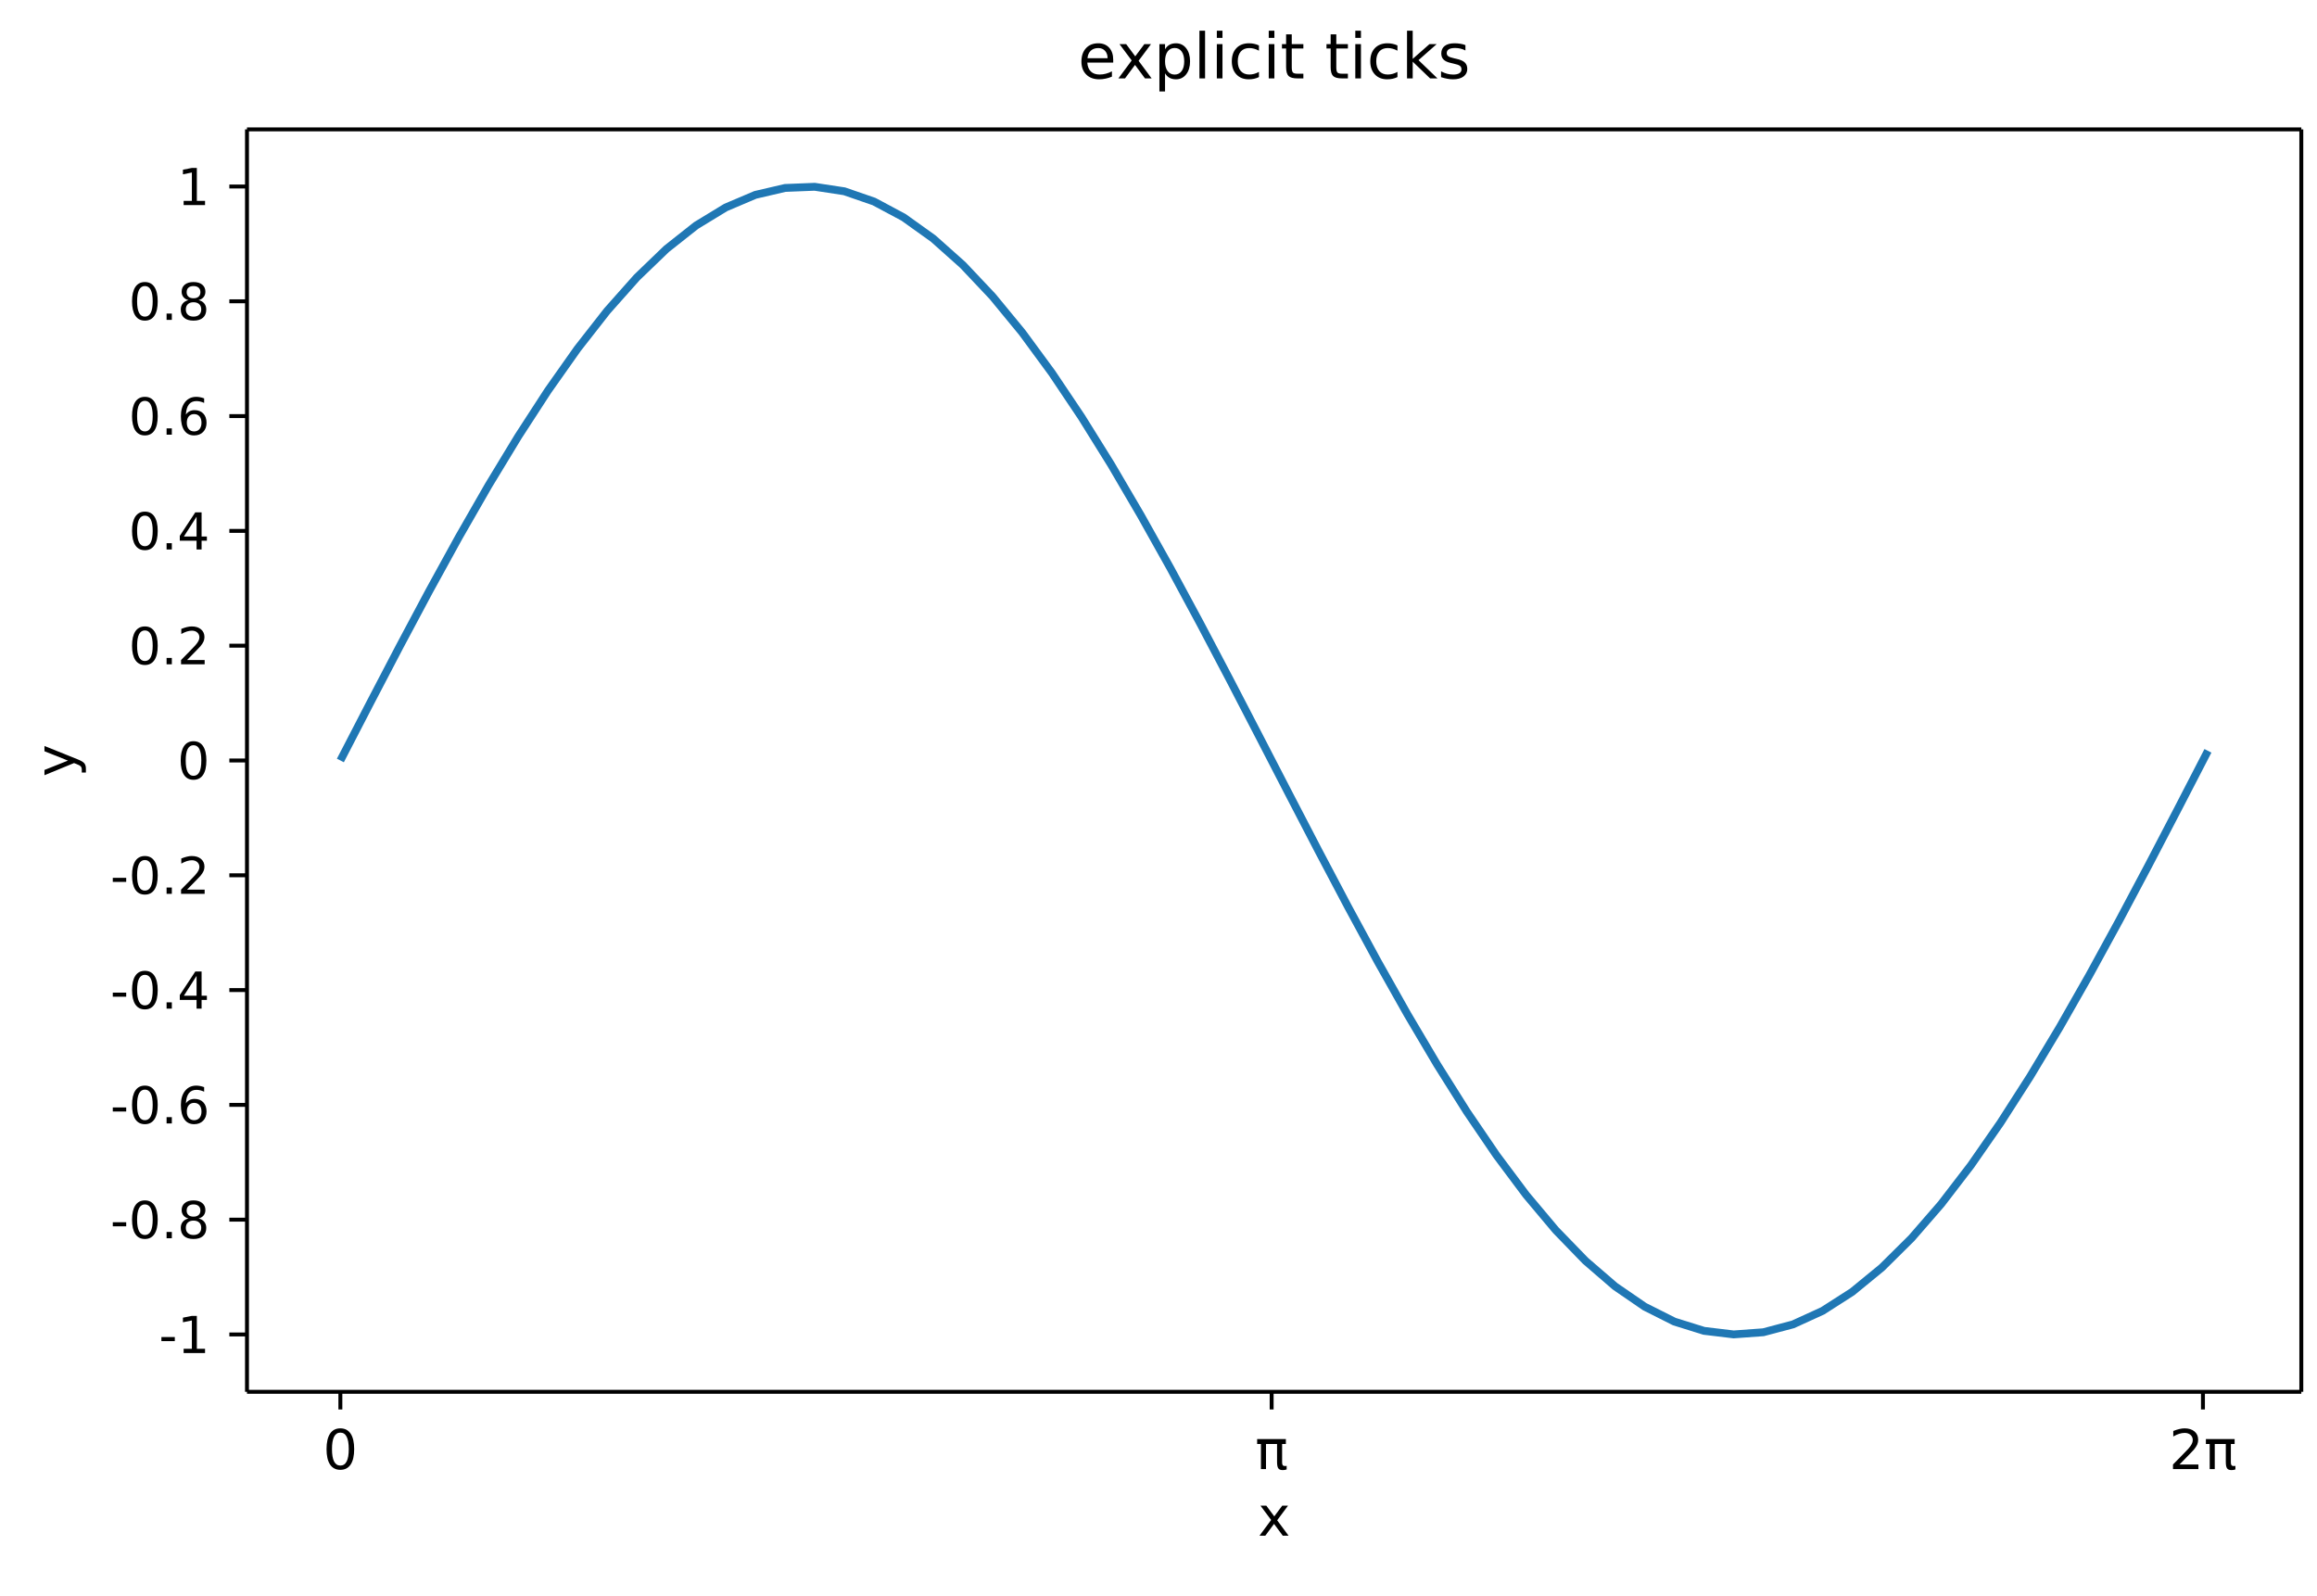
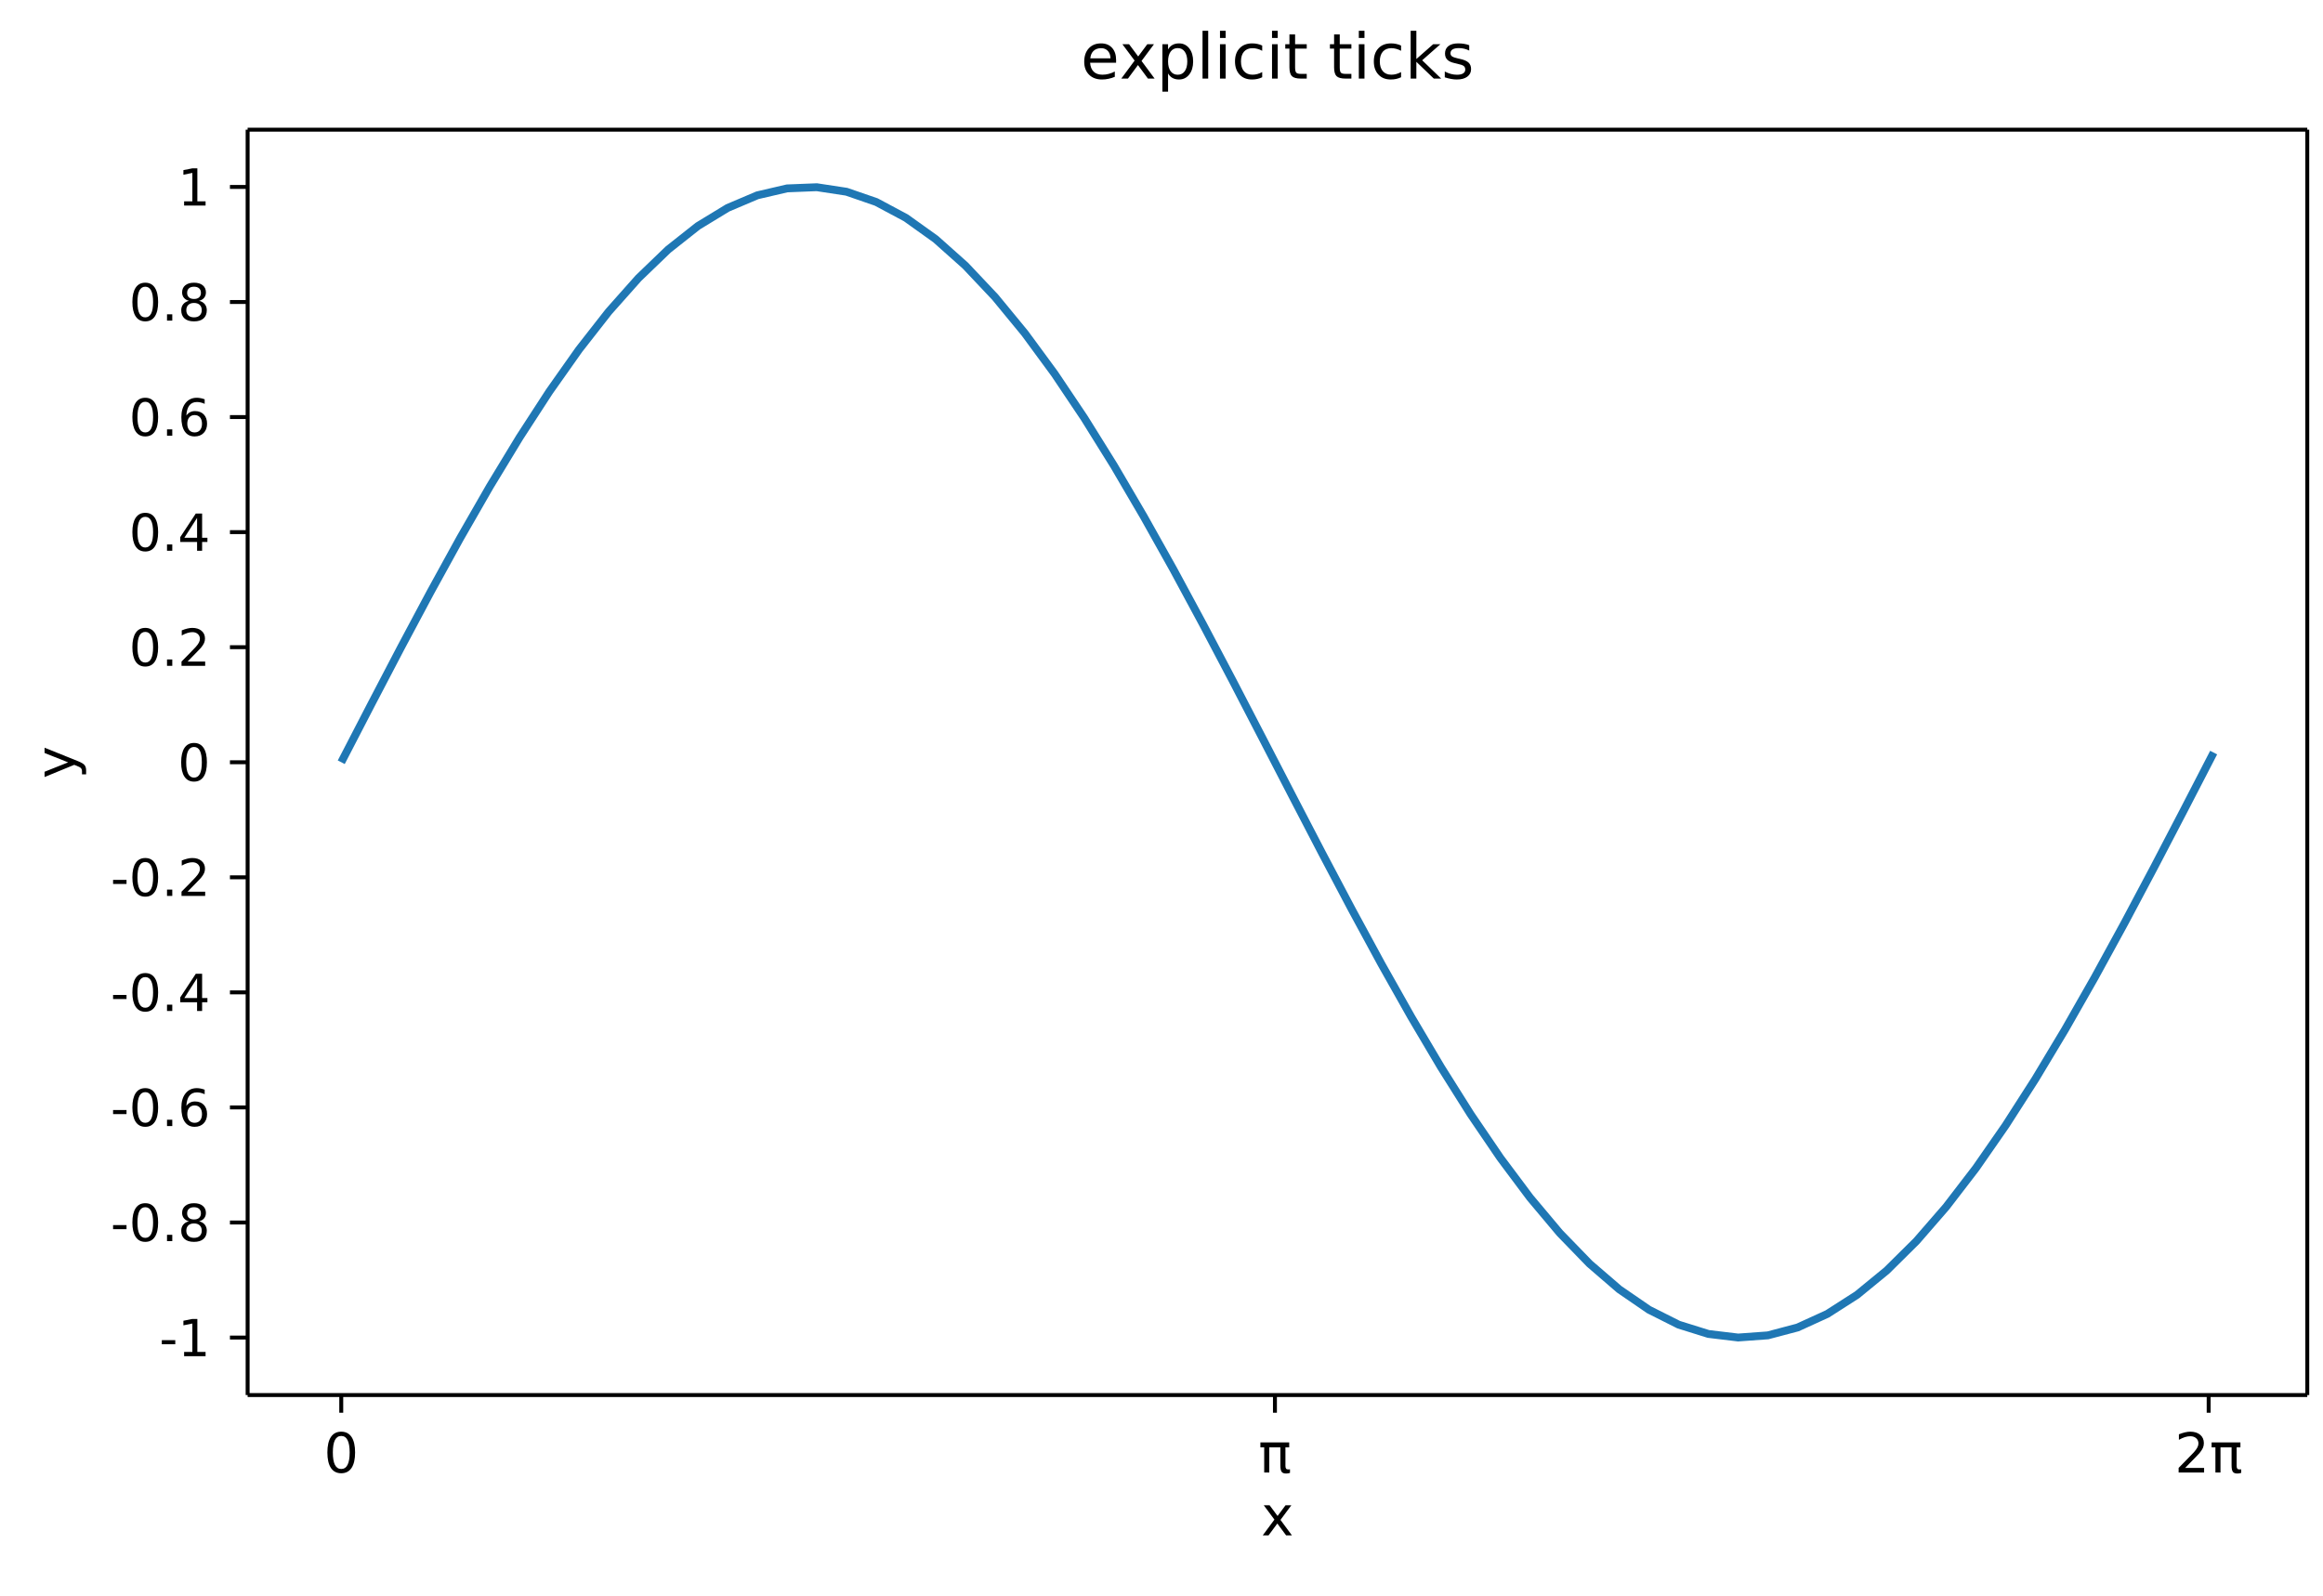
- <svg xmlns="http://www.w3.org/2000/svg" width="591" height="407" viewBox="0 0 591 407" font-family="DejaVu Sans, Bitstream Vera Sans, Verdana, Arial, sans-serif" font-size="11" style="background:#fff" data-plotlet-version="0.5.1" data-plotlet-schema="2" data-plotlet-kind="figure">
-   <g transform="translate(63,33)" data-plotlet-kind="panel" data-plotlet-title="explicit ticks" data-plotlet-xlabel="x" data-plotlet-ylabel="y" data-plotlet-xscale="linear" data-plotlet-yscale="linear" data-plotlet-xlim="-0.315,6.615" data-plotlet-ylim="-1.099898101,1.099548446" data-plotlet-panel-bbox="4,4,583,399" data-plotlet-data-area="59,29,524,322">
+ <svg xmlns="http://www.w3.org/2000/svg" width="591" height="406" viewBox="0 0 591 406" font-family="DejaVu Sans, Bitstream Vera Sans, Verdana, Arial, sans-serif" font-size="11" style="background:#fff" data-plotlet-version="0.5.1" data-plotlet-schema="2" data-plotlet-kind="figure">
+   <g transform="translate(63,33)" data-plotlet-kind="panel" data-plotlet-title="explicit ticks" data-plotlet-xlabel="x" data-plotlet-ylabel="y" data-plotlet-xscale="linear" data-plotlet-yscale="linear" data-plotlet-xlim="-0.315,6.615" data-plotlet-ylim="-1.099898101,1.099548446" data-plotlet-panel-bbox="4,4,583,398" data-plotlet-data-area="59,29,524,322">
    <svg x="0" y="0" width="524" height="322" overflow="hidden">
      <g class="plotlet-artist" data-plotlet-type="line" data-plotlet-index="0" data-plotlet-color="#1f77b4" data-plotlet-n="64" data-plotlet-x-min="0" data-plotlet-x-max="6.3" data-plotlet-y-min="-0.9999232576" data-plotlet-y-max="0.999573603">
        <path d="M23.82,160.97L31.38,146.36L38.94,131.89L46.50,117.71L54.06,103.96L61.62,90.79L69.19,78.31L76.75,66.66L84.31,55.95L91.87,46.29L99.43,37.78L106.99,30.50L114.55,24.52L122.12,19.91L129.68,16.70L137.24,14.94L144.80,14.64L152.36,15.79L159.92,18.40L167.48,22.44L175.04,27.85L182.61,34.60L190.17,42.61L197.73,51.80L205.29,62.09L212.85,73.36L220.41,85.50L227.97,98.41L235.54,111.93L243.10,125.95L250.66,140.31L258.22,154.89L265.78,169.52L273.34,184.07L280.90,198.39L288.46,212.33L296.03,225.76L303.59,238.54L311.15,250.55L318.71,261.66L326.27,271.77L333.83,280.77L341.39,288.57L348.96,295.10L356.52,300.29L364.08,304.09L371.64,306.45L379.20,307.36L386.76,306.81L394.32,304.81L401.88,301.36L409.45,296.51L417.01,290.31L424.57,282.82L432.13,274.11L439.69,264.27L447.25,253.39L454.81,241.60L462.38,228.99L469.94,215.71L477.50,201.88L485.06,187.64L492.62,173.14L500.18,158.51" fill="none" stroke="#1f77b4" stroke-width="2.00" />
      </g>
    </svg>
    <line x1="0.00" x2="524.00" y1="0.00" y2="0.00" stroke="#000000" stroke-width="1.00" />
    <line x1="0.00" x2="524.00" y1="322.00" y2="322.00" stroke="#000000" stroke-width="1.00" />
    <line x1="0.00" x2="0.00" y1="0.00" y2="322.00" stroke="#000000" stroke-width="1.00" />
    <line x1="524.00" x2="524.00" y1="0.00" y2="322.00" stroke="#000000" stroke-width="1.00" />
    <line x1="23.82" x2="23.82" y1="322.00" y2="326.50" stroke="#000000" stroke-width="1.00" />
    <path d="M23.81 332.41Q22.75 332.41 22.21 333.46Q21.68 334.51 21.68 336.61Q21.68 338.71 22.21 339.76Q22.75 340.81 23.81 340.81Q24.89 340.81 25.42 339.76Q25.96 338.71 25.96 336.61Q25.96 334.51 25.42 333.46Q24.89 332.41 23.81 332.41ZM23.81 331.32Q25.53 331.32 26.44 332.67Q27.34 334.03 27.34 336.61Q27.34 339.19 26.44 340.55Q25.53 341.90 23.81 341.90Q22.10 341.90 21.19 340.55Q20.29 339.19 20.29 336.61Q20.29 334.03 21.19 332.67Q22.10 331.32 23.81 331.32Z" fill="#000" />
    <line x1="261.36" x2="261.36" y1="322.00" y2="326.50" stroke="#000000" stroke-width="1.00" />
    <path d="M257.66 334.05H264.99V335.31H264.03V340.01Q264.03 340.50 264.19 340.72Q264.36 340.93 264.74 340.93Q264.84 340.93 264.99 340.92Q265.14 340.90 265.19 340.89V341.80Q264.95 341.89 264.70 341.93Q264.44 341.97 264.19 341.97Q263.37 341.97 263.06 341.52Q262.74 341.08 262.74 339.87V335.31H259.92V341.71H258.63V335.31H257.66Z" fill="#000" />
    <line x1="498.91" x2="498.91" y1="322.00" y2="326.50" stroke="#000000" stroke-width="1.00" />
    <path d="M492.93 340.54H497.75V341.71H491.27V340.54Q492.05 339.73 493.41 338.36Q494.77 336.99 495.12 336.59Q495.78 335.85 496.04 335.33Q496.31 334.82 496.31 334.32Q496.31 333.50 495.74 332.99Q495.16 332.48 494.25 332.48Q493.60 332.48 492.88 332.70Q492.16 332.93 491.34 333.39V331.99Q492.17 331.66 492.89 331.49Q493.62 331.32 494.22 331.32Q495.81 331.32 496.75 332.11Q497.69 332.90 497.69 334.23Q497.69 334.86 497.46 335.42Q497.22 335.98 496.60 336.75Q496.43 336.95 495.51 337.90Q494.60 338.84 492.93 340.54ZM499.66 334.05H506.99V335.31H506.03V340.01Q506.03 340.50 506.19 340.72Q506.36 340.93 506.74 340.93Q506.84 340.93 506.99 340.92Q507.14 340.90 507.19 340.89V341.80Q506.95 341.89 506.70 341.93Q506.44 341.97 506.19 341.97Q505.37 341.97 505.06 341.52Q504.74 341.08 504.74 339.87V335.31H501.92V341.71H500.63V335.31H499.66Z" fill="#000" />
    <line x1="0.00" x2="-4.50" y1="307.37" y2="307.37" stroke="#000000" stroke-width="1.00" />
    <path d="M-21.83 308.03H-18.41V309.07H-21.83ZM-16.16 311.03H-14.06V303.80L-16.34 304.26V303.09L-14.08 302.64H-12.79V311.03H-10.70V312.11H-16.16Z" fill="#000" />
    <line x1="0.00" x2="-4.50" y1="278.09" y2="278.09" stroke="#000000" stroke-width="1.00" />
    <path d="M-34.23 278.75H-30.81V279.79H-34.23ZM-26.04 274.20Q-27.03 274.20 -27.53 275.17Q-28.03 276.15 -28.03 278.10Q-28.03 280.05 -27.53 281.03Q-27.03 282.00 -26.04 282.00Q-25.05 282.00 -24.55 281.03Q-24.05 280.05 -24.05 278.10Q-24.05 276.15 -24.55 275.17Q-25.05 274.20 -26.04 274.20ZM-26.04 273.18Q-24.45 273.18 -23.61 274.44Q-22.77 275.70 -22.77 278.10Q-22.77 280.50 -23.61 281.76Q-24.45 283.02 -26.04 283.02Q-27.64 283.02 -28.48 281.76Q-29.32 280.50 -29.32 278.10Q-29.32 275.70 -28.48 274.44Q-27.64 273.18 -26.04 273.18ZM-20.51 281.22H-19.17V282.83H-20.51ZM-13.64 278.33Q-14.55 278.33 -15.08 278.82Q-15.60 279.31 -15.60 280.17Q-15.60 281.02 -15.08 281.51Q-14.55 282.00 -13.64 282.00Q-12.72 282.00 -12.20 281.51Q-11.67 281.02 -11.67 280.17Q-11.67 279.31 -12.19 278.82Q-12.72 278.33 -13.64 278.33ZM-14.92 277.79Q-15.75 277.58 -16.21 277.02Q-16.67 276.45 -16.67 275.64Q-16.67 274.51 -15.86 273.85Q-15.05 273.18 -13.64 273.18Q-12.22 273.18 -11.42 273.85Q-10.61 274.51 -10.61 275.64Q-10.61 276.45 -11.07 277.02Q-11.53 277.58 -12.35 277.79Q-11.42 278.00 -10.91 278.63Q-10.39 279.26 -10.39 280.17Q-10.39 281.54 -11.23 282.28Q-12.07 283.02 -13.64 283.02Q-15.21 283.02 -16.05 282.28Q-16.89 281.54 -16.89 280.17Q-16.89 279.26 -16.37 278.63Q-15.85 278.00 -14.92 277.79ZM-15.39 275.76Q-15.39 276.50 -14.93 276.91Q-14.47 277.32 -13.64 277.32Q-12.81 277.32 -12.35 276.91Q-11.88 276.50 -11.88 275.76Q-11.88 275.03 -12.35 274.61Q-12.81 274.20 -13.64 274.20Q-14.47 274.20 -14.93 274.61Q-15.39 275.03 -15.39 275.76Z" fill="#000" />
    <line x1="0.00" x2="-4.50" y1="248.81" y2="248.81" stroke="#000000" stroke-width="1.00" />
    <path d="M-34.23 249.47H-30.81V250.51H-34.23ZM-26.04 244.92Q-27.03 244.92 -27.53 245.89Q-28.03 246.87 -28.03 248.82Q-28.03 250.77 -27.53 251.75Q-27.03 252.72 -26.04 252.72Q-25.05 252.72 -24.55 251.75Q-24.05 250.77 -24.05 248.82Q-24.05 246.87 -24.55 245.89Q-25.05 244.92 -26.04 244.92ZM-26.04 243.90Q-24.45 243.90 -23.61 245.16Q-22.77 246.42 -22.77 248.82Q-22.77 251.22 -23.61 252.48Q-24.45 253.74 -26.04 253.74Q-27.64 253.74 -28.48 252.48Q-29.32 251.22 -29.32 248.82Q-29.32 246.42 -28.48 245.16Q-27.64 243.90 -26.04 243.90ZM-20.51 251.94H-19.17V253.55H-20.51ZM-13.48 248.30Q-14.34 248.30 -14.85 248.89Q-15.35 249.48 -15.35 250.51Q-15.35 251.53 -14.85 252.13Q-14.34 252.72 -13.48 252.72Q-12.62 252.72 -12.11 252.13Q-11.61 251.53 -11.61 250.51Q-11.61 249.48 -12.11 248.89Q-12.62 248.30 -13.48 248.30ZM-10.93 244.29V245.45Q-11.42 245.23 -11.91 245.10Q-12.40 244.98 -12.88 244.98Q-14.15 244.98 -14.82 245.84Q-15.49 246.70 -15.59 248.43Q-15.21 247.88 -14.65 247.58Q-14.08 247.29 -13.40 247.29Q-11.98 247.29 -11.15 248.15Q-10.32 249.02 -10.32 250.51Q-10.32 251.97 -11.18 252.85Q-12.05 253.74 -13.48 253.74Q-15.12 253.74 -15.99 252.48Q-16.86 251.22 -16.86 248.82Q-16.86 246.58 -15.80 245.24Q-14.73 243.90 -12.93 243.90Q-12.45 243.90 -11.96 244.00Q-11.47 244.10 -10.93 244.29Z" fill="#000" />
    <line x1="0.00" x2="-4.50" y1="219.53" y2="219.53" stroke="#000000" stroke-width="1.00" />
    <path d="M-34.23 220.19H-30.81V221.23H-34.23ZM-26.04 215.64Q-27.03 215.64 -27.53 216.61Q-28.03 217.59 -28.03 219.54Q-28.03 221.49 -27.53 222.47Q-27.03 223.44 -26.04 223.44Q-25.05 223.44 -24.55 222.47Q-24.05 221.49 -24.05 219.54Q-24.05 217.59 -24.55 216.61Q-25.05 215.64 -26.04 215.64ZM-26.04 214.62Q-24.45 214.62 -23.61 215.88Q-22.77 217.14 -22.77 219.54Q-22.77 221.94 -23.61 223.20Q-24.45 224.46 -26.04 224.46Q-27.64 224.46 -28.48 223.20Q-29.32 221.94 -29.32 219.54Q-29.32 217.14 -28.48 215.88Q-27.64 214.62 -26.04 214.62ZM-20.51 222.66H-19.17V224.27H-20.51ZM-12.86 215.91 -16.10 220.97H-12.86ZM-13.19 214.80H-11.58V220.97H-10.23V222.04H-11.58V224.27H-12.86V222.04H-17.14V220.80Z" fill="#000" />
    <line x1="0.00" x2="-4.50" y1="190.25" y2="190.25" stroke="#000000" stroke-width="1.00" />
    <path d="M-34.23 190.91H-30.81V191.95H-34.23ZM-26.04 186.36Q-27.03 186.36 -27.53 187.33Q-28.03 188.31 -28.03 190.26Q-28.03 192.21 -27.53 193.19Q-27.03 194.16 -26.04 194.16Q-25.05 194.16 -24.55 193.19Q-24.05 192.21 -24.05 190.26Q-24.05 188.31 -24.55 187.33Q-25.05 186.36 -26.04 186.36ZM-26.04 185.34Q-24.45 185.34 -23.61 186.60Q-22.77 187.86 -22.77 190.26Q-22.77 192.66 -23.61 193.92Q-24.45 195.18 -26.04 195.18Q-27.64 195.18 -28.48 193.92Q-29.32 192.66 -29.32 190.26Q-29.32 187.86 -28.48 186.60Q-27.64 185.34 -26.04 185.34ZM-20.51 193.38H-19.17V194.99H-20.51ZM-15.28 193.91H-10.80V194.99H-16.82V193.91Q-16.09 193.16 -14.83 191.89Q-13.57 190.61 -13.25 190.24Q-12.63 189.55 -12.39 189.07Q-12.14 188.59 -12.14 188.13Q-12.14 187.38 -12.67 186.90Q-13.20 186.42 -14.05 186.42Q-14.65 186.42 -15.32 186.63Q-15.99 186.84 -16.76 187.27V185.97Q-15.98 185.66 -15.31 185.50Q-14.64 185.34 -14.08 185.34Q-12.60 185.34 -11.73 186.08Q-10.85 186.82 -10.85 188.05Q-10.85 188.63 -11.07 189.16Q-11.29 189.68 -11.87 190.39Q-12.03 190.58 -12.88 191.45Q-13.73 192.33 -15.28 193.91Z" fill="#000" />
    <line x1="0.00" x2="-4.50" y1="160.97" y2="160.97" stroke="#000000" stroke-width="1.00" />
    <path d="M-13.64 157.08Q-14.63 157.08 -15.13 158.05Q-15.63 159.03 -15.63 160.98Q-15.63 162.93 -15.13 163.91Q-14.63 164.88 -13.64 164.88Q-12.64 164.88 -12.14 163.91Q-11.65 162.93 -11.65 160.98Q-11.65 159.03 -12.14 158.05Q-12.64 157.08 -13.64 157.08ZM-13.64 156.06Q-12.05 156.06 -11.20 157.32Q-10.36 158.58 -10.36 160.98Q-10.36 163.38 -11.20 164.64Q-12.05 165.90 -13.64 165.90Q-15.23 165.90 -16.07 164.64Q-16.91 163.38 -16.91 160.98Q-16.91 158.58 -16.07 157.32Q-15.23 156.06 -13.64 156.06Z" fill="#000" />
    <line x1="0.00" x2="-4.50" y1="131.69" y2="131.69" stroke="#000000" stroke-width="1.00" />
    <path d="M-26.04 127.80Q-27.03 127.80 -27.53 128.77Q-28.03 129.75 -28.03 131.70Q-28.03 133.65 -27.53 134.63Q-27.03 135.60 -26.04 135.60Q-25.05 135.60 -24.55 134.63Q-24.05 133.65 -24.05 131.70Q-24.05 129.75 -24.55 128.77Q-25.05 127.80 -26.04 127.80ZM-26.04 126.78Q-24.45 126.78 -23.61 128.04Q-22.77 129.30 -22.77 131.70Q-22.77 134.10 -23.61 135.36Q-24.45 136.62 -26.04 136.62Q-27.64 136.62 -28.48 135.36Q-29.32 134.10 -29.32 131.70Q-29.32 129.30 -28.48 128.04Q-27.64 126.78 -26.04 126.78ZM-20.51 134.82H-19.17V136.43H-20.51ZM-15.28 135.35H-10.80V136.43H-16.82V135.35Q-16.09 134.60 -14.83 133.33Q-13.57 132.05 -13.25 131.68Q-12.63 130.99 -12.39 130.51Q-12.14 130.03 -12.14 129.57Q-12.14 128.82 -12.67 128.34Q-13.20 127.86 -14.05 127.86Q-14.65 127.86 -15.32 128.07Q-15.99 128.28 -16.76 128.71V127.41Q-15.98 127.10 -15.31 126.94Q-14.64 126.78 -14.08 126.78Q-12.60 126.78 -11.73 127.52Q-10.85 128.26 -10.85 129.49Q-10.85 130.07 -11.07 130.60Q-11.29 131.12 -11.87 131.83Q-12.03 132.01 -12.88 132.89Q-13.73 133.77 -15.28 135.35Z" fill="#000" />
    <line x1="0.00" x2="-4.50" y1="102.41" y2="102.41" stroke="#000000" stroke-width="1.00" />
    <path d="M-26.04 98.52Q-27.03 98.52 -27.53 99.49Q-28.03 100.47 -28.03 102.42Q-28.03 104.37 -27.53 105.35Q-27.03 106.32 -26.04 106.32Q-25.05 106.32 -24.55 105.35Q-24.05 104.37 -24.05 102.42Q-24.05 100.47 -24.55 99.49Q-25.05 98.52 -26.04 98.52ZM-26.04 97.50Q-24.45 97.50 -23.61 98.76Q-22.77 100.02 -22.77 102.42Q-22.77 104.82 -23.61 106.08Q-24.45 107.34 -26.04 107.34Q-27.64 107.34 -28.48 106.08Q-29.32 104.82 -29.32 102.42Q-29.32 100.02 -28.48 98.76Q-27.64 97.50 -26.04 97.50ZM-20.51 105.54H-19.17V107.15H-20.51ZM-12.86 98.79 -16.10 103.85H-12.86ZM-13.19 97.68H-11.58V103.85H-10.23V104.92H-11.58V107.15H-12.86V104.92H-17.14V103.68Z" fill="#000" />
    <line x1="0.00" x2="-4.50" y1="73.13" y2="73.13" stroke="#000000" stroke-width="1.00" />
    <path d="M-26.04 69.24Q-27.03 69.24 -27.53 70.21Q-28.03 71.19 -28.03 73.14Q-28.03 75.09 -27.53 76.07Q-27.03 77.04 -26.04 77.04Q-25.05 77.04 -24.55 76.07Q-24.05 75.09 -24.05 73.14Q-24.05 71.19 -24.55 70.21Q-25.05 69.24 -26.04 69.24ZM-26.04 68.22Q-24.45 68.22 -23.61 69.48Q-22.77 70.74 -22.77 73.14Q-22.77 75.54 -23.61 76.80Q-24.45 78.06 -26.04 78.06Q-27.64 78.06 -28.48 76.80Q-29.32 75.54 -29.32 73.14Q-29.32 70.74 -28.48 69.48Q-27.64 68.22 -26.04 68.22ZM-20.51 76.26H-19.17V77.87H-20.51ZM-13.48 72.62Q-14.34 72.62 -14.85 73.21Q-15.35 73.80 -15.35 74.83Q-15.35 75.85 -14.85 76.45Q-14.34 77.04 -13.48 77.04Q-12.62 77.04 -12.11 76.45Q-11.61 75.85 -11.61 74.83Q-11.61 73.80 -12.11 73.21Q-12.62 72.62 -13.48 72.62ZM-10.93 68.61V69.77Q-11.42 69.54 -11.91 69.42Q-12.40 69.30 -12.88 69.30Q-14.15 69.30 -14.82 70.16Q-15.49 71.02 -15.59 72.75Q-15.21 72.20 -14.65 71.90Q-14.08 71.61 -13.40 71.61Q-11.98 71.61 -11.15 72.47Q-10.32 73.34 -10.32 74.83Q-10.32 76.29 -11.18 77.17Q-12.05 78.06 -13.48 78.06Q-15.12 78.06 -15.99 76.80Q-16.86 75.54 -16.86 73.14Q-16.86 70.90 -15.80 69.56Q-14.73 68.22 -12.93 68.22Q-12.45 68.22 -11.96 68.32Q-11.47 68.41 -10.93 68.61Z" fill="#000" />
    <line x1="0.00" x2="-4.50" y1="43.85" y2="43.85" stroke="#000000" stroke-width="1.00" />
    <path d="M-26.04 39.96Q-27.03 39.96 -27.53 40.93Q-28.03 41.91 -28.03 43.86Q-28.03 45.81 -27.53 46.79Q-27.03 47.76 -26.04 47.76Q-25.05 47.76 -24.55 46.79Q-24.05 45.81 -24.05 43.86Q-24.05 41.91 -24.55 40.93Q-25.05 39.96 -26.04 39.96ZM-26.04 38.94Q-24.45 38.94 -23.61 40.20Q-22.77 41.46 -22.77 43.86Q-22.77 46.26 -23.61 47.52Q-24.45 48.78 -26.04 48.78Q-27.64 48.78 -28.48 47.52Q-29.32 46.26 -29.32 43.86Q-29.32 41.46 -28.48 40.20Q-27.64 38.94 -26.04 38.94ZM-20.51 46.98H-19.17V48.59H-20.51ZM-13.64 44.09Q-14.55 44.09 -15.08 44.58Q-15.60 45.07 -15.60 45.93Q-15.60 46.78 -15.08 47.27Q-14.55 47.76 -13.64 47.76Q-12.72 47.76 -12.20 47.27Q-11.67 46.78 -11.67 45.93Q-11.67 45.07 -12.19 44.58Q-12.72 44.09 -13.64 44.09ZM-14.92 43.55Q-15.75 43.34 -16.21 42.78Q-16.67 42.21 -16.67 41.40Q-16.67 40.26 -15.86 39.60Q-15.05 38.94 -13.64 38.94Q-12.22 38.94 -11.42 39.60Q-10.61 40.26 -10.61 41.40Q-10.61 42.21 -11.07 42.78Q-11.53 43.34 -12.35 43.55Q-11.42 43.76 -10.91 44.39Q-10.39 45.02 -10.39 45.93Q-10.39 47.30 -11.23 48.04Q-12.07 48.78 -13.64 48.78Q-15.21 48.78 -16.05 48.04Q-16.89 47.30 -16.89 45.93Q-16.89 45.02 -16.37 44.39Q-15.85 43.76 -14.92 43.55ZM-15.39 41.52Q-15.39 42.26 -14.93 42.67Q-14.47 43.08 -13.64 43.08Q-12.81 43.08 -12.35 42.67Q-11.88 42.26 -11.88 41.52Q-11.88 40.78 -12.35 40.37Q-12.81 39.96 -13.64 39.96Q-14.47 39.96 -14.93 40.37Q-15.39 40.78 -15.39 41.52Z" fill="#000" />
    <line x1="0.00" x2="-4.50" y1="14.57" y2="14.57" stroke="#000000" stroke-width="1.00" />
    <path d="M-16.16 18.23H-14.06V11.00L-16.34 11.46V10.29L-14.08 9.84H-12.79V18.23H-10.70V19.31H-16.16Z" fill="#000" />
-     <path d="M265.54 351.04 262.77 354.77 265.68 358.70H264.20L261.97 355.69L259.74 358.70H258.26L261.23 354.69L258.51 351.04H260.00L262.03 353.77L264.06 351.04Z" fill="#000" />
+     <path d="M265.54 350.04 262.77 353.77 265.68 357.70H264.20L261.97 354.69L259.74 357.70H258.26L261.23 353.69L258.51 350.04H260.00L262.03 352.77L264.06 350.04Z" fill="#000" />
    <g transform="rotate(-90.00 -44.00 161.00)">
      <path d="M-43.64 161.71Q-44.17 163.08 -44.68 163.50Q-45.18 163.91 -46.03 163.91H-47.04V162.86H-46.30Q-45.78 162.86 -45.49 162.61Q-45.20 162.37 -44.85 161.45L-44.63 160.88L-47.73 153.34H-46.39L-44.00 159.33L-41.61 153.34H-40.27Z" fill="#000" />
    </g>
    <path d="M220.95 -17.73V-17.03H214.34Q214.44 -15.55 215.24 -14.77Q216.04 -13.99 217.47 -13.99Q218.30 -13.99 219.07 -14.20Q219.85 -14.40 220.62 -14.80V-13.45Q219.84 -13.12 219.03 -12.95Q218.22 -12.77 217.38 -12.77Q215.29 -12.77 214.07 -13.99Q212.84 -15.21 212.84 -17.29Q212.84 -19.44 214.00 -20.70Q215.16 -21.96 217.13 -21.96Q218.90 -21.96 219.93 -20.82Q220.95 -19.69 220.95 -17.73ZM219.52 -18.16Q219.50 -19.34 218.86 -20.04Q218.21 -20.74 217.15 -20.74Q215.95 -20.74 215.22 -20.06Q214.50 -19.38 214.39 -18.15ZM230.59 -21.75 227.42 -17.49 230.75 -13.00H229.05L226.51 -16.44L223.96 -13.00H222.27L225.66 -17.58L222.55 -21.75H224.25L226.57 -18.63L228.89 -21.75ZM234.17 -14.31V-9.67H232.73V-21.75H234.17V-20.42Q234.62 -21.20 235.32 -21.58Q236.01 -21.96 236.97 -21.96Q238.56 -21.96 239.56 -20.70Q240.55 -19.43 240.55 -17.37Q240.55 -15.30 239.56 -14.04Q238.56 -12.77 236.97 -12.77Q236.01 -12.77 235.32 -13.15Q234.62 -13.53 234.17 -14.31ZM239.06 -17.37Q239.06 -18.95 238.41 -19.86Q237.76 -20.76 236.62 -20.76Q235.48 -20.76 234.82 -19.86Q234.17 -18.95 234.17 -17.37Q234.17 -15.78 234.82 -14.88Q235.48 -13.98 236.62 -13.98Q237.76 -13.98 238.41 -14.88Q239.06 -15.78 239.06 -17.37ZM242.94 -25.16H244.38V-13.00H242.94ZM247.38 -21.75H248.82V-13.00H247.38ZM247.38 -25.16H248.82V-23.34H247.38ZM258.12 -21.41V-20.07Q257.52 -20.41 256.90 -20.57Q256.29 -20.74 255.66 -20.74Q254.27 -20.74 253.49 -19.86Q252.72 -18.97 252.72 -17.37Q252.72 -15.77 253.49 -14.88Q254.27 -13.99 255.66 -13.99Q256.29 -13.99 256.90 -14.16Q257.52 -14.33 258.12 -14.66V-13.34Q257.52 -13.05 256.88 -12.91Q256.23 -12.77 255.51 -12.77Q253.53 -12.77 252.37 -14.02Q251.20 -15.26 251.20 -17.37Q251.20 -19.51 252.38 -20.73Q253.55 -21.96 255.60 -21.96Q256.27 -21.96 256.90 -21.82Q257.53 -21.69 258.12 -21.41ZM260.62 -21.75H262.06V-13.00H260.62ZM260.62 -25.16H262.06V-23.34H260.62ZM266.49 -24.23V-21.75H269.45V-20.63H266.49V-15.88Q266.49 -14.81 266.79 -14.51Q267.08 -14.20 267.98 -14.20H269.45V-13.00H267.98Q266.31 -13.00 265.68 -13.62Q265.05 -14.24 265.05 -15.88V-20.63H263.99V-21.75H265.05V-24.23ZM277.85 -24.23V-21.75H280.81V-20.63H277.85V-15.88Q277.85 -14.81 278.14 -14.51Q278.44 -14.20 279.34 -14.20H280.81V-13.00H279.34Q277.67 -13.00 277.04 -13.62Q276.41 -14.24 276.41 -15.88V-20.63H275.35V-21.75H276.41V-24.23ZM282.70 -21.75H284.14V-13.00H282.70ZM282.70 -25.16H284.14V-23.34H282.70ZM293.45 -21.41V-20.07Q292.84 -20.41 292.22 -20.57Q291.61 -20.74 290.98 -20.74Q289.59 -20.74 288.81 -19.86Q288.04 -18.97 288.04 -17.37Q288.04 -15.77 288.81 -14.88Q289.59 -13.99 290.98 -13.99Q291.61 -13.99 292.22 -14.16Q292.84 -14.33 293.45 -14.66V-13.34Q292.84 -13.05 292.20 -12.91Q291.55 -12.77 290.83 -12.77Q288.85 -12.77 287.69 -14.02Q286.52 -15.26 286.52 -17.37Q286.52 -19.51 287.70 -20.73Q288.88 -21.96 290.92 -21.96Q291.59 -21.96 292.22 -21.82Q292.85 -21.69 293.45 -21.41ZM295.89 -25.16H297.34V-17.98L301.62 -21.75H303.46L298.82 -17.66L303.66 -13.00H301.78L297.34 -17.27V-13.00H295.89ZM310.79 -21.49V-20.13Q310.18 -20.45 309.52 -20.60Q308.87 -20.76 308.16 -20.76Q307.09 -20.76 306.56 -20.43Q306.02 -20.10 306.02 -19.45Q306.02 -18.95 306.41 -18.66Q306.79 -18.38 307.95 -18.12L308.44 -18.01Q309.97 -17.68 310.61 -17.08Q311.26 -16.48 311.26 -15.41Q311.26 -14.20 310.29 -13.48Q309.33 -12.77 307.64 -12.77Q306.94 -12.77 306.18 -12.91Q305.41 -13.05 304.57 -13.32V-14.80Q305.37 -14.39 306.14 -14.18Q306.91 -13.98 307.67 -13.98Q308.69 -13.98 309.23 -14.32Q309.78 -14.67 309.78 -15.30Q309.78 -15.89 309.39 -16.20Q308.99 -16.52 307.66 -16.80L307.16 -16.92Q305.82 -17.20 305.23 -17.79Q304.63 -18.37 304.63 -19.38Q304.63 -20.62 305.51 -21.29Q306.38 -21.96 307.99 -21.96Q308.79 -21.96 309.49 -21.84Q310.20 -21.73 310.79 -21.49Z" fill="#000" />
  </g>
</svg>
